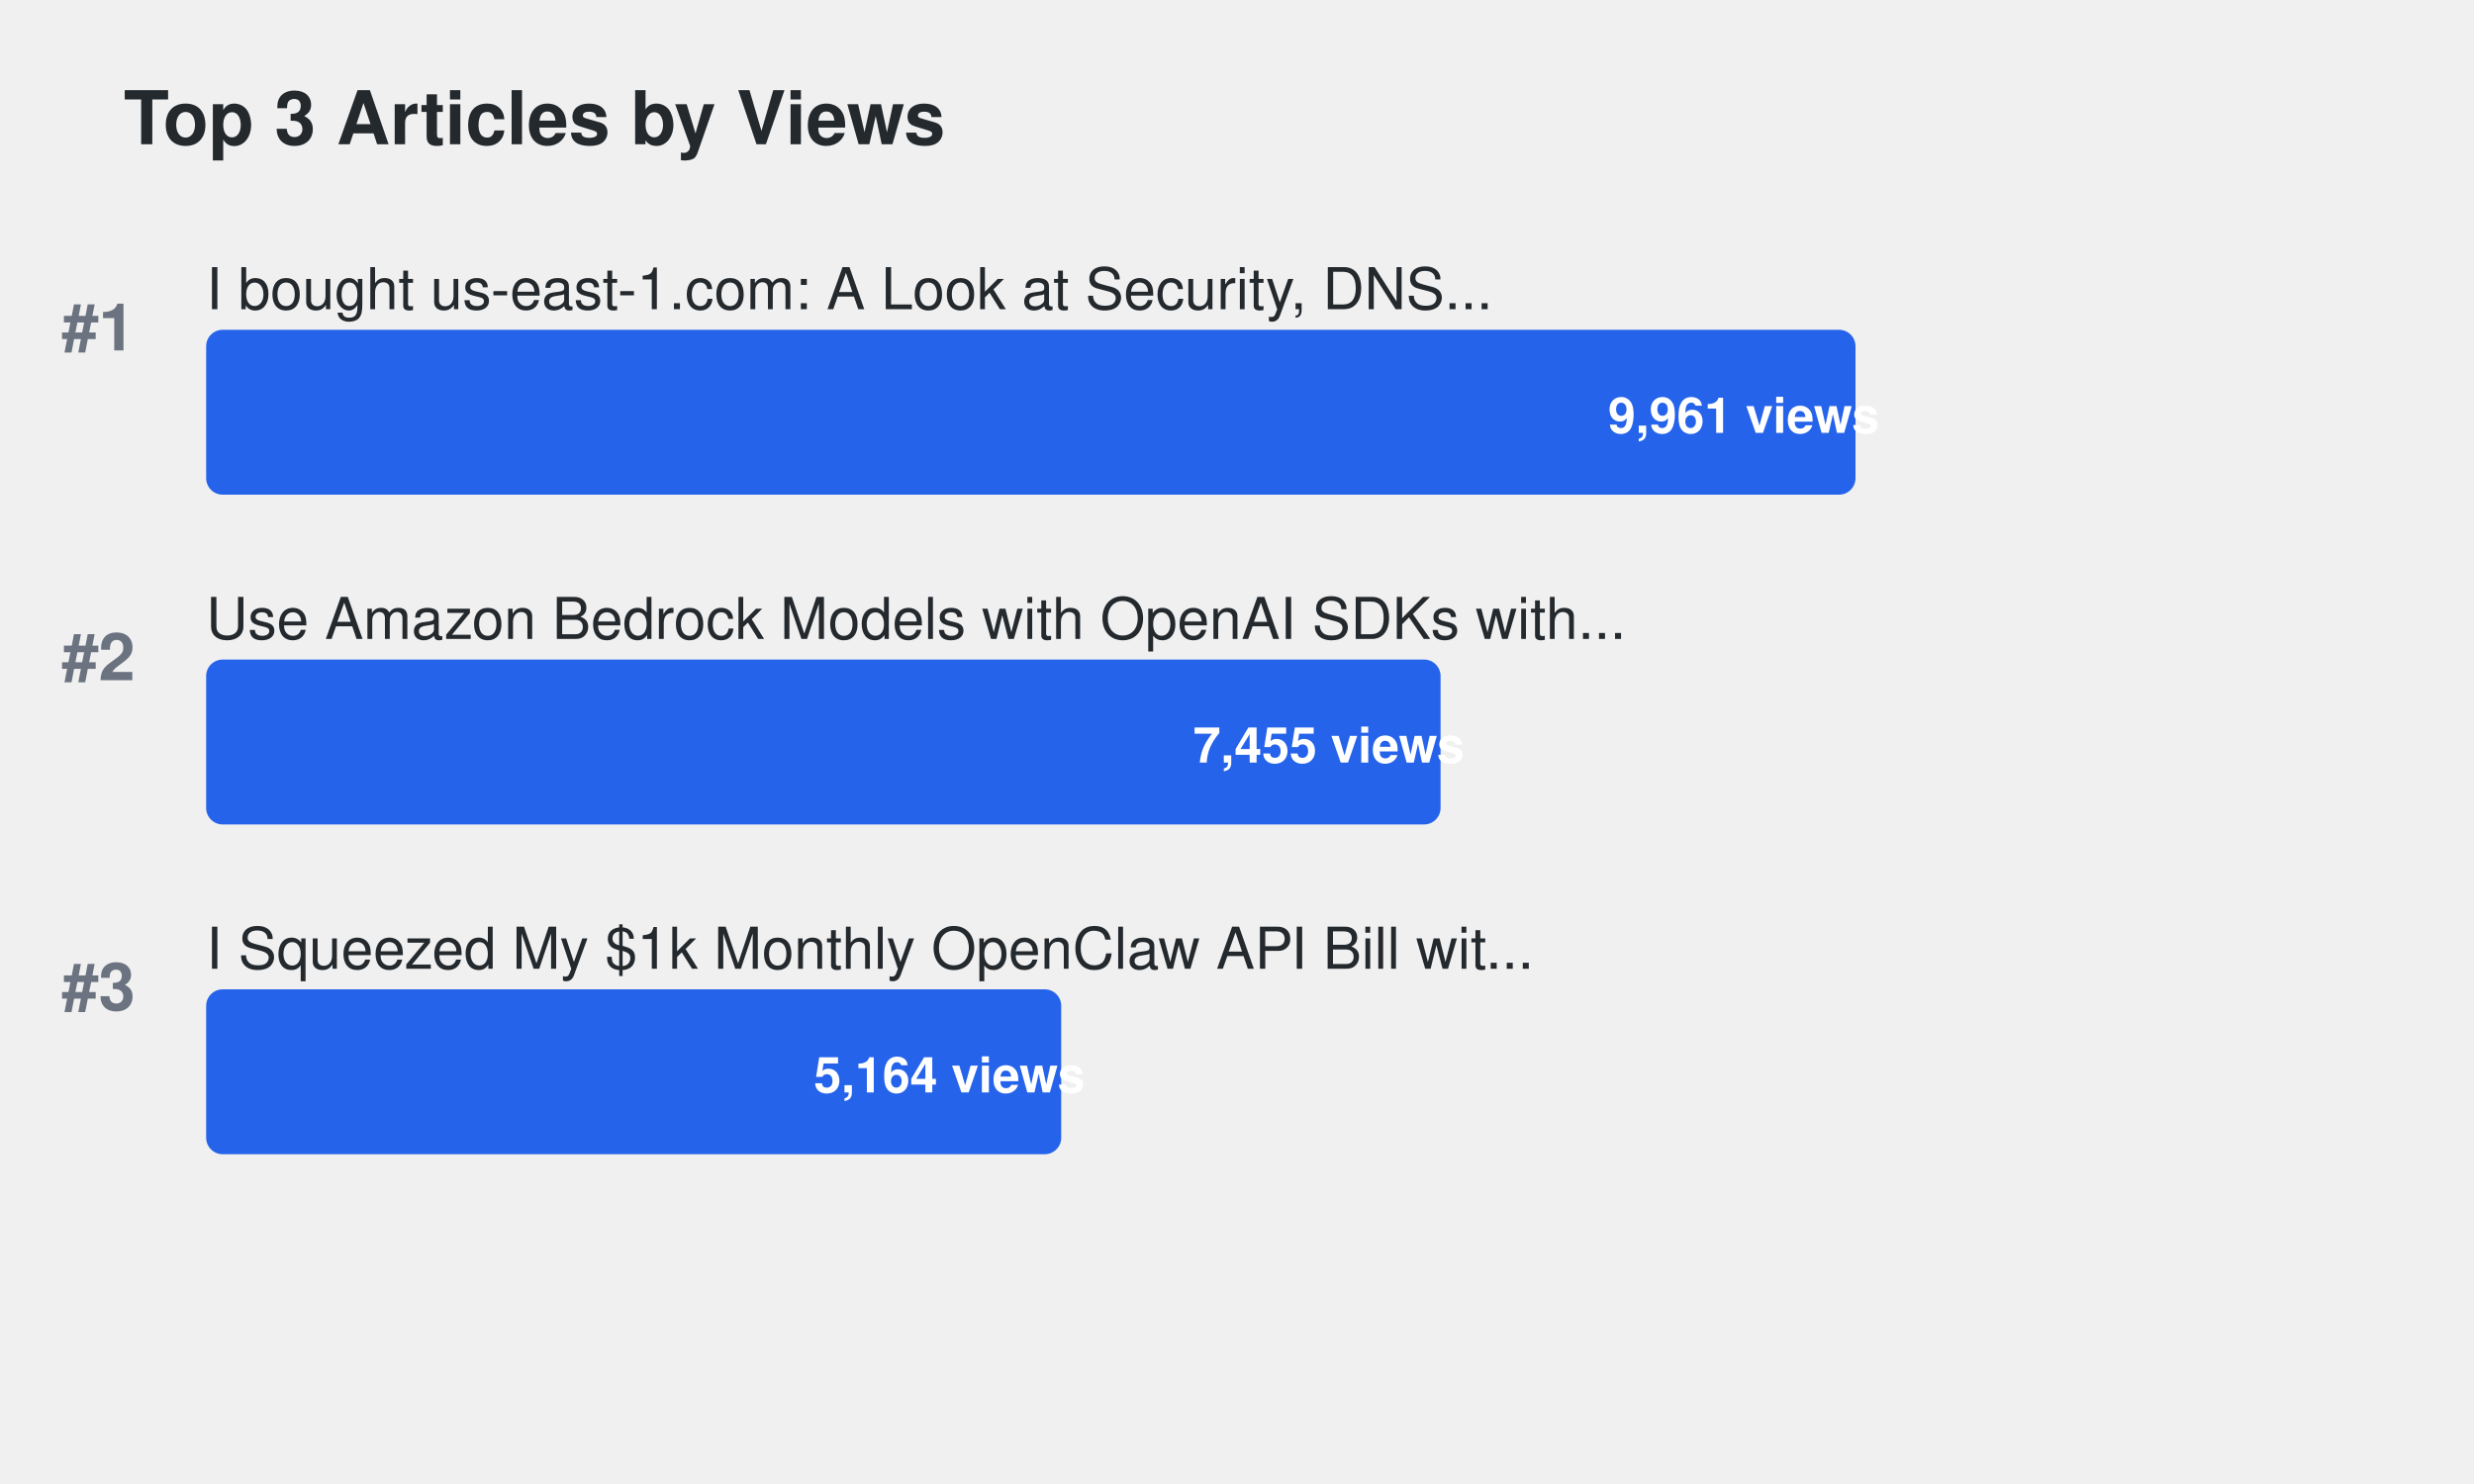
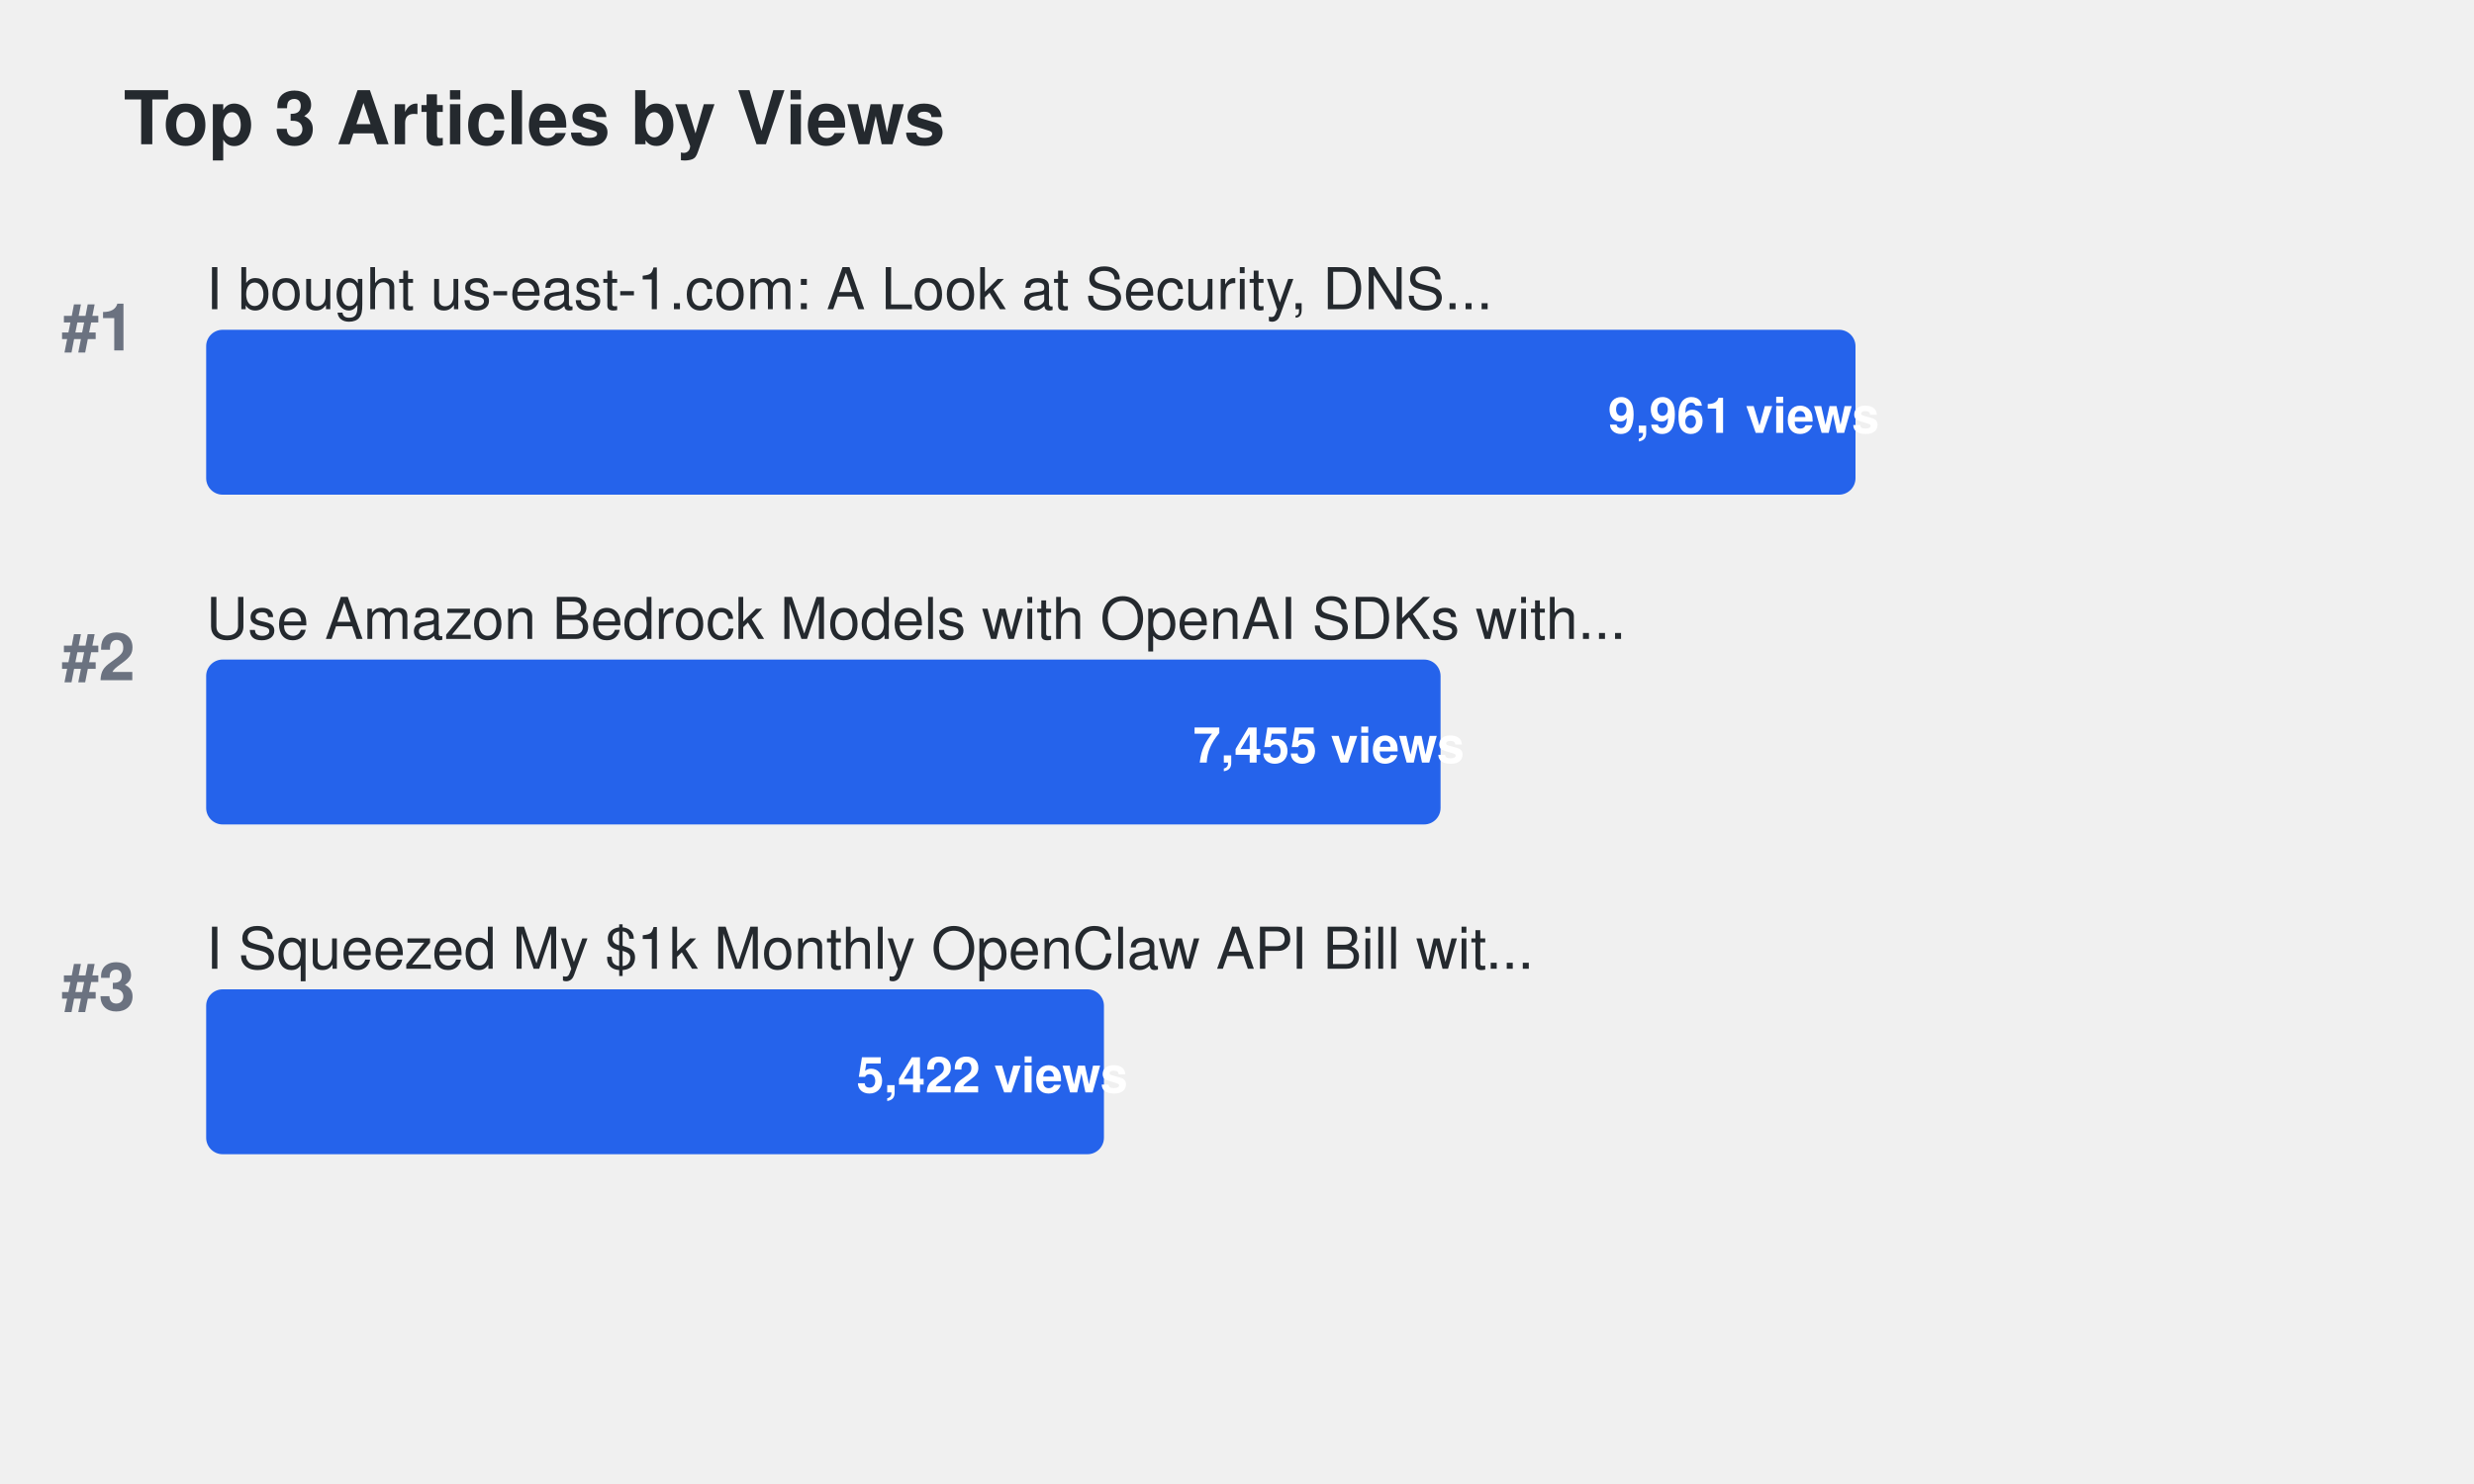
<svg xmlns="http://www.w3.org/2000/svg" width="600" height="360">
  <defs>
    <style>
.title { font-family: -apple-system, BlinkMacSystemFont, "Segoe UI", Helvetica, Arial, sans-serif; font-size: 18px; font-weight: 600; fill: #24292e; }
.article-title { font-family: -apple-system, BlinkMacSystemFont, "Segoe UI", Helvetica, Arial, sans-serif; font-size: 14px; font-weight: 500; fill: #24292e; }
.metric-value { font-family: -apple-system, BlinkMacSystemFont, "Segoe UI", Helvetica, Arial, sans-serif; font-size: 12px; font-weight: 600; fill: #ffffff; }
.rank { font-family: -apple-system, BlinkMacSystemFont, "Segoe UI", Helvetica, Arial, sans-serif; font-size: 16px; font-weight: 700; fill: #6b7280; }
.bar { rx: 4; ry: 4; }
.bar:hover { opacity: 0.8; cursor: pointer; }
a { text-decoration: none; }
a:hover .article-title { fill: #0969da; text-decoration: underline; }
a:hover .bar { opacity: 0.9; }
</style>
  </defs>
  <text x="30" y="35" class="title">Top 3 Articles by Views</text>
  <text x="15" y="85" class="rank">#1</text>
  <a href="https://dev.to/aws-builders/i-bought-us-east-1com-a-look-at-security-dns-traffic-and-protecting-aws-users-15ng" target="_blank">
    <text x="50" y="75" class="article-title">I bought us-east-1.com: A Look at Security, DNS...</text>
    <rect x="50" y="80" width="400.0" height="40" fill="#2563eb" class="bar">
</rect>
    <text x="390.0" y="105" class="metric-value" fill="#ffffff">9,961 views</text>
  </a>
  <text x="15" y="165" class="rank">#2</text>
  <a href="https://dev.to/aws-builders/use-amazon-bedrock-models-via-an-openai-api-compatible-serverless-endpoint-now-without-fixed-cost-5hf5" target="_blank">
    <text x="50" y="155" class="article-title">Use Amazon Bedrock Models with OpenAI SDKs with...</text>
    <rect x="50" y="160" width="299.368" height="40" fill="#2563eb" class="bar">
</rect>
    <text x="289.368" y="185" class="metric-value" fill="#ffffff">7,455 views</text>
  </a>
  <text x="15" y="245" class="rank">#3</text>
  <a href="https://dev.to/aws-builders/i-squeezed-my-1k-monthly-openclaw-api-bill-with-20month-in-aws-credits-heres-the-exact-setup-3gj4" target="_blank">
    <text x="50" y="235" class="article-title">I Squeezed My $1k Monthly OpenClaw API Bill wit...</text>
-     <rect x="50" y="240" width="207.369" height="40" fill="#2563eb" class="bar">
+     <rect x="50" y="240" width="217.729" height="40" fill="#2563eb" class="bar">
</rect>
-     <text x="197.369" y="265" class="metric-value" fill="#ffffff">5,164 views</text>
+     <text x="207.729" y="265" class="metric-value" fill="#ffffff">5,422 views</text>
  </a>
</svg>
